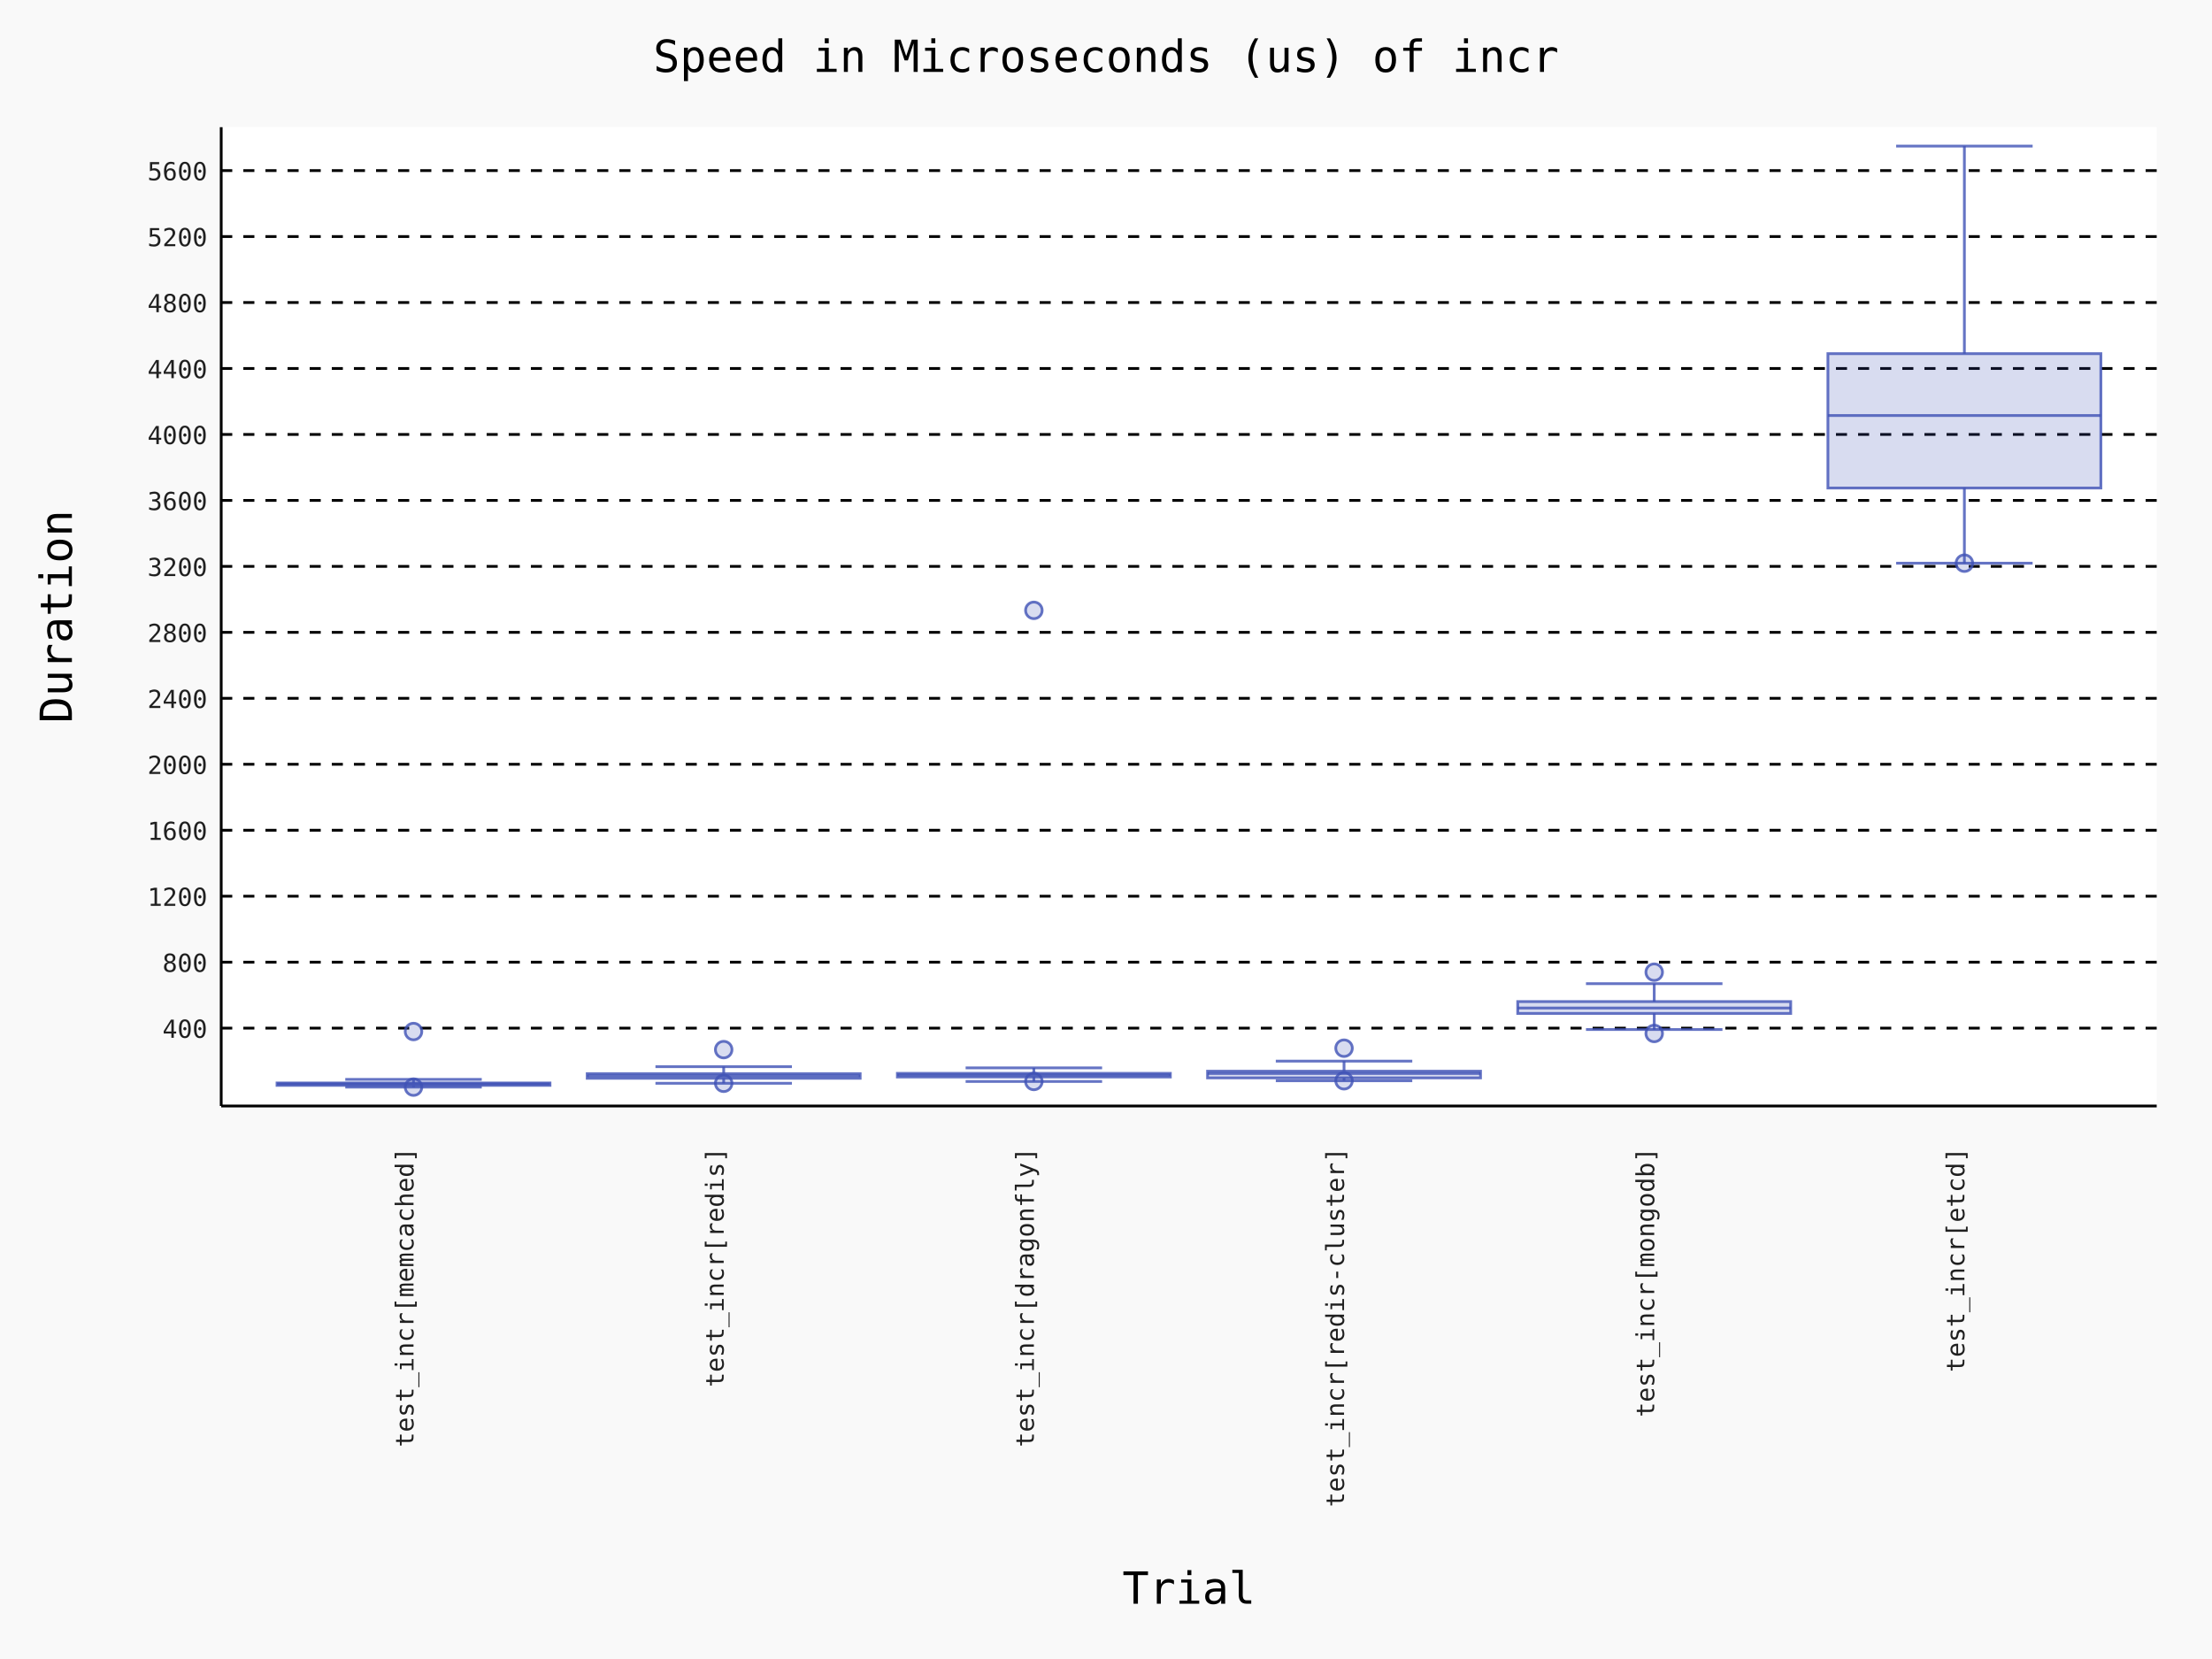
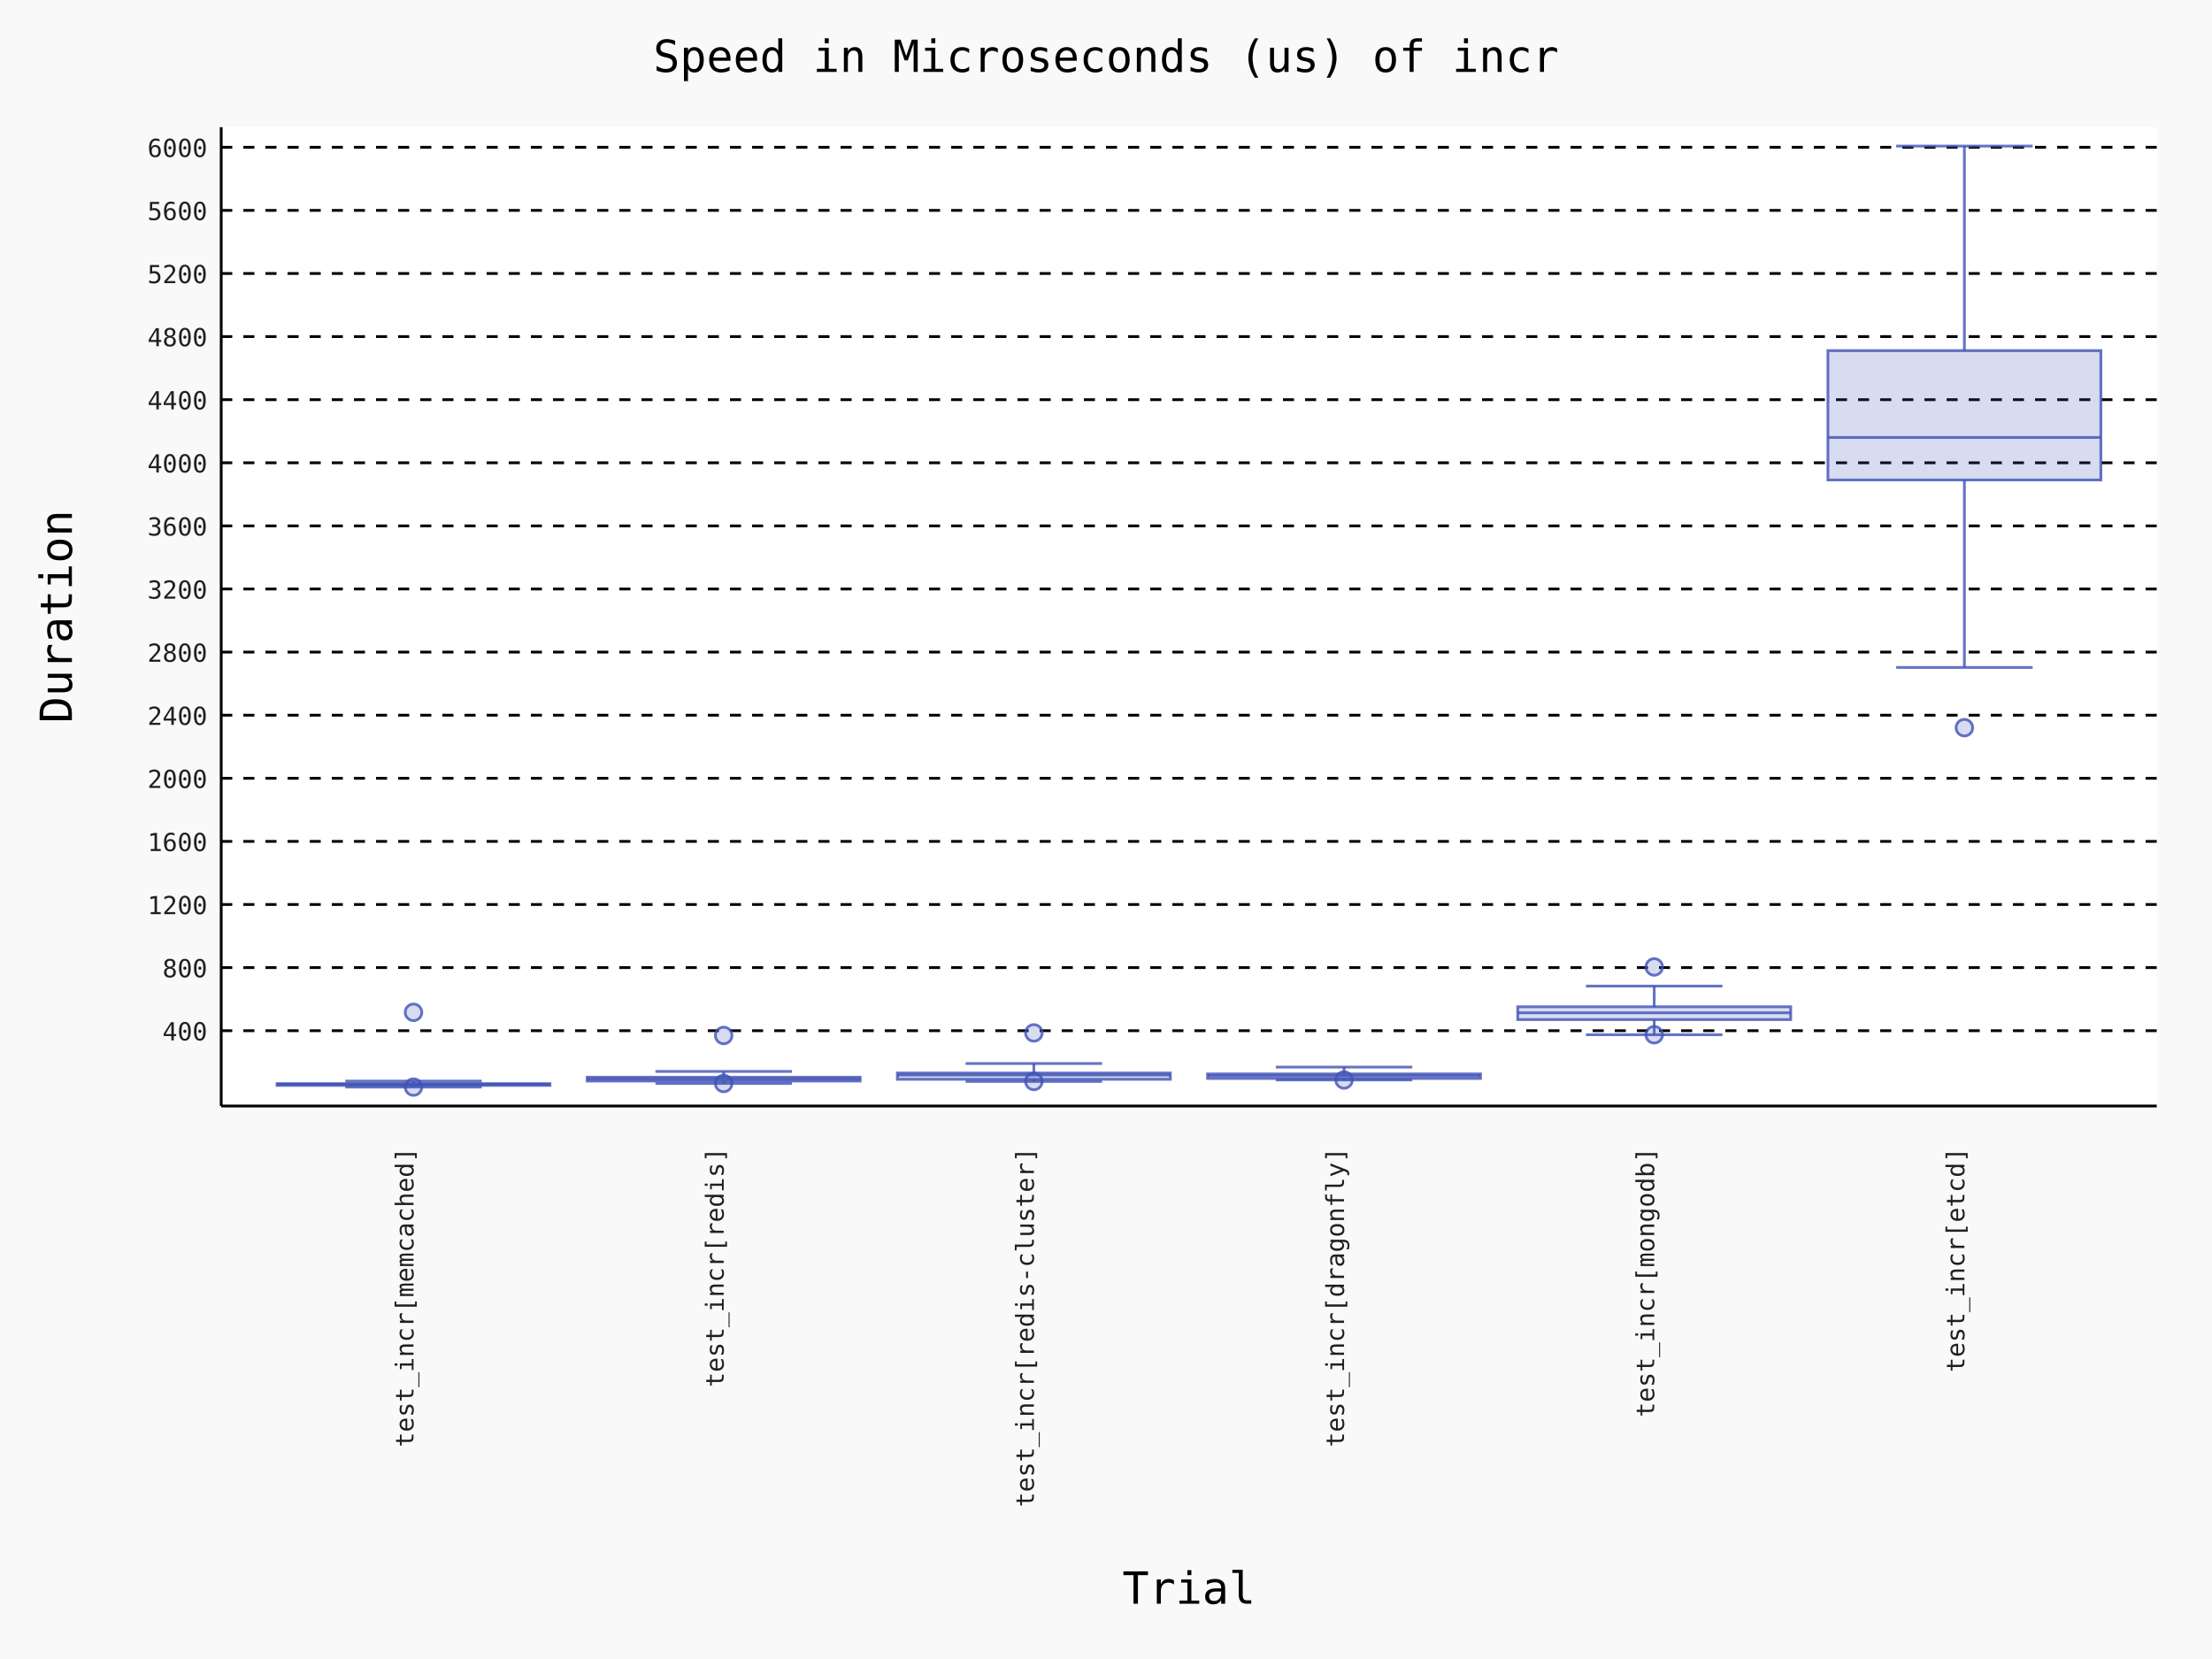
- <svg xmlns="http://www.w3.org/2000/svg" id="chart-b43b46ec-d455-430c-8b1f-beff9ab6100a" class="pygal-chart" viewBox="0 0 800 600">
+ <svg xmlns="http://www.w3.org/2000/svg" id="chart-6034cc4d-3952-49c2-805b-a862c00a8b72" class="pygal-chart" viewBox="0 0 800 600">
  <defs>
-     <style type="text/css">#chart-b43b46ec-d455-430c-8b1f-beff9ab6100a{-webkit-user-select:none;-webkit-font-smoothing:antialiased;font-family:Consolas,"Deja Vu Sans Mono","Bitstream Vera Sans Mono","Courier New",monospace}#chart-b43b46ec-d455-430c-8b1f-beff9ab6100a .title{font-family:Consolas,"Deja Vu Sans Mono","Bitstream Vera Sans Mono","Courier New",monospace;font-size:16px}#chart-b43b46ec-d455-430c-8b1f-beff9ab6100a .legends .legend text{font-family:Consolas,"Deja Vu Sans Mono","Bitstream Vera Sans Mono","Courier New",monospace;font-size:14px}#chart-b43b46ec-d455-430c-8b1f-beff9ab6100a .axis text{font-family:Consolas,"Deja Vu Sans Mono","Bitstream Vera Sans Mono","Courier New",monospace;font-size:10px}#chart-b43b46ec-d455-430c-8b1f-beff9ab6100a .axis text.major{font-family:Consolas,"Deja Vu Sans Mono","Bitstream Vera Sans Mono","Courier New",monospace;font-size:10px}#chart-b43b46ec-d455-430c-8b1f-beff9ab6100a .text-overlay text.value{font-family:Consolas,"Deja Vu Sans Mono","Bitstream Vera Sans Mono","Courier New",monospace;font-size:16px}#chart-b43b46ec-d455-430c-8b1f-beff9ab6100a .text-overlay text.label{font-family:Consolas,"Deja Vu Sans Mono","Bitstream Vera Sans Mono","Courier New",monospace;font-size:10px}#chart-b43b46ec-d455-430c-8b1f-beff9ab6100a .tooltip{font-family:Consolas,"Deja Vu Sans Mono","Bitstream Vera Sans Mono","Courier New",monospace;font-size:14px}#chart-b43b46ec-d455-430c-8b1f-beff9ab6100a text.no_data{font-family:Consolas,"Deja Vu Sans Mono","Bitstream Vera Sans Mono","Courier New",monospace;font-size:64px}
- #chart-b43b46ec-d455-430c-8b1f-beff9ab6100a{background-color:rgba(249,249,249,1)}#chart-b43b46ec-d455-430c-8b1f-beff9ab6100a path,#chart-b43b46ec-d455-430c-8b1f-beff9ab6100a line,#chart-b43b46ec-d455-430c-8b1f-beff9ab6100a rect,#chart-b43b46ec-d455-430c-8b1f-beff9ab6100a circle{-webkit-transition:150ms;-moz-transition:150ms;transition:150ms}#chart-b43b46ec-d455-430c-8b1f-beff9ab6100a .graph &gt; .background{fill:rgba(249,249,249,1)}#chart-b43b46ec-d455-430c-8b1f-beff9ab6100a .plot &gt; .background{fill:rgba(255,255,255,1)}#chart-b43b46ec-d455-430c-8b1f-beff9ab6100a .graph{fill:rgba(0,0,0,.87)}#chart-b43b46ec-d455-430c-8b1f-beff9ab6100a text.no_data{fill:rgba(0,0,0,1)}#chart-b43b46ec-d455-430c-8b1f-beff9ab6100a .title{fill:rgba(0,0,0,1)}#chart-b43b46ec-d455-430c-8b1f-beff9ab6100a .legends .legend text{fill:rgba(0,0,0,.87)}#chart-b43b46ec-d455-430c-8b1f-beff9ab6100a .legends .legend:hover text{fill:rgba(0,0,0,1)}#chart-b43b46ec-d455-430c-8b1f-beff9ab6100a .axis .line{stroke:rgba(0,0,0,1)}#chart-b43b46ec-d455-430c-8b1f-beff9ab6100a .axis .guide.line{stroke:rgba(0,0,0,.54)}#chart-b43b46ec-d455-430c-8b1f-beff9ab6100a .axis .major.line{stroke:rgba(0,0,0,.87)}#chart-b43b46ec-d455-430c-8b1f-beff9ab6100a .axis text.major{fill:rgba(0,0,0,1)}#chart-b43b46ec-d455-430c-8b1f-beff9ab6100a .axis.y .guides:hover .guide.line,#chart-b43b46ec-d455-430c-8b1f-beff9ab6100a .line-graph .axis.x .guides:hover .guide.line,#chart-b43b46ec-d455-430c-8b1f-beff9ab6100a .stackedline-graph .axis.x .guides:hover .guide.line,#chart-b43b46ec-d455-430c-8b1f-beff9ab6100a .xy-graph .axis.x .guides:hover .guide.line{stroke:rgba(0,0,0,1)}#chart-b43b46ec-d455-430c-8b1f-beff9ab6100a .axis .guides:hover text{fill:rgba(0,0,0,1)}#chart-b43b46ec-d455-430c-8b1f-beff9ab6100a .reactive{fill-opacity:.7;stroke-opacity:.8;stroke-width:1}#chart-b43b46ec-d455-430c-8b1f-beff9ab6100a .ci{stroke:rgba(0,0,0,.87)}#chart-b43b46ec-d455-430c-8b1f-beff9ab6100a .reactive.active,#chart-b43b46ec-d455-430c-8b1f-beff9ab6100a .active .reactive{fill-opacity:.8;stroke-opacity:.9;stroke-width:4}#chart-b43b46ec-d455-430c-8b1f-beff9ab6100a .ci .reactive.active{stroke-width:1.5}#chart-b43b46ec-d455-430c-8b1f-beff9ab6100a .series text{fill:rgba(0,0,0,1)}#chart-b43b46ec-d455-430c-8b1f-beff9ab6100a .tooltip rect{fill:rgba(255,255,255,1);stroke:rgba(0,0,0,1);-webkit-transition:opacity 150ms;-moz-transition:opacity 150ms;transition:opacity 150ms}#chart-b43b46ec-d455-430c-8b1f-beff9ab6100a .tooltip .label{fill:rgba(0,0,0,.87)}#chart-b43b46ec-d455-430c-8b1f-beff9ab6100a .tooltip .label{fill:rgba(0,0,0,.87)}#chart-b43b46ec-d455-430c-8b1f-beff9ab6100a .tooltip .legend{font-size:.8em;fill:rgba(0,0,0,.54)}#chart-b43b46ec-d455-430c-8b1f-beff9ab6100a .tooltip .x_label{font-size:.6em;fill:rgba(0,0,0,1)}#chart-b43b46ec-d455-430c-8b1f-beff9ab6100a .tooltip .xlink{font-size:.5em;text-decoration:underline}#chart-b43b46ec-d455-430c-8b1f-beff9ab6100a .tooltip .value{font-size:1.5em}#chart-b43b46ec-d455-430c-8b1f-beff9ab6100a .bound{font-size:.5em}#chart-b43b46ec-d455-430c-8b1f-beff9ab6100a .max-value{font-size:.75em;fill:rgba(0,0,0,.54)}#chart-b43b46ec-d455-430c-8b1f-beff9ab6100a .map-element{fill:rgba(255,255,255,1);stroke:rgba(0,0,0,.54) !important}#chart-b43b46ec-d455-430c-8b1f-beff9ab6100a .map-element .reactive{fill-opacity:inherit;stroke-opacity:inherit}#chart-b43b46ec-d455-430c-8b1f-beff9ab6100a .color-0,#chart-b43b46ec-d455-430c-8b1f-beff9ab6100a .color-0 a:visited{stroke:#3F51B5;fill:#3F51B5}#chart-b43b46ec-d455-430c-8b1f-beff9ab6100a .color-1,#chart-b43b46ec-d455-430c-8b1f-beff9ab6100a .color-1 a:visited{stroke:#3F51B5;fill:#3F51B5}#chart-b43b46ec-d455-430c-8b1f-beff9ab6100a .color-2,#chart-b43b46ec-d455-430c-8b1f-beff9ab6100a .color-2 a:visited{stroke:#3F51B5;fill:#3F51B5}#chart-b43b46ec-d455-430c-8b1f-beff9ab6100a .color-3,#chart-b43b46ec-d455-430c-8b1f-beff9ab6100a .color-3 a:visited{stroke:#3F51B5;fill:#3F51B5}#chart-b43b46ec-d455-430c-8b1f-beff9ab6100a .color-4,#chart-b43b46ec-d455-430c-8b1f-beff9ab6100a .color-4 a:visited{stroke:#3F51B5;fill:#3F51B5}#chart-b43b46ec-d455-430c-8b1f-beff9ab6100a .color-5,#chart-b43b46ec-d455-430c-8b1f-beff9ab6100a .color-5 a:visited{stroke:#3F51B5;fill:#3F51B5}#chart-b43b46ec-d455-430c-8b1f-beff9ab6100a .text-overlay .color-0 text{fill:black}#chart-b43b46ec-d455-430c-8b1f-beff9ab6100a .text-overlay .color-1 text{fill:black}#chart-b43b46ec-d455-430c-8b1f-beff9ab6100a .text-overlay .color-2 text{fill:black}#chart-b43b46ec-d455-430c-8b1f-beff9ab6100a .text-overlay .color-3 text{fill:black}#chart-b43b46ec-d455-430c-8b1f-beff9ab6100a .text-overlay .color-4 text{fill:black}#chart-b43b46ec-d455-430c-8b1f-beff9ab6100a .text-overlay .color-5 text{fill:black}
- #chart-b43b46ec-d455-430c-8b1f-beff9ab6100a text.no_data{text-anchor:middle}#chart-b43b46ec-d455-430c-8b1f-beff9ab6100a .guide.line{fill:none}#chart-b43b46ec-d455-430c-8b1f-beff9ab6100a .centered{text-anchor:middle}#chart-b43b46ec-d455-430c-8b1f-beff9ab6100a .title{text-anchor:middle}#chart-b43b46ec-d455-430c-8b1f-beff9ab6100a .legends .legend text{fill-opacity:1}#chart-b43b46ec-d455-430c-8b1f-beff9ab6100a .axis.x text{text-anchor:middle}#chart-b43b46ec-d455-430c-8b1f-beff9ab6100a .axis.x:not(.web) text[transform]{text-anchor:start}#chart-b43b46ec-d455-430c-8b1f-beff9ab6100a .axis.x:not(.web) text[transform].backwards{text-anchor:end}#chart-b43b46ec-d455-430c-8b1f-beff9ab6100a .axis.y text{text-anchor:end}#chart-b43b46ec-d455-430c-8b1f-beff9ab6100a .axis.y text[transform].backwards{text-anchor:start}#chart-b43b46ec-d455-430c-8b1f-beff9ab6100a .axis.y2 text{text-anchor:start}#chart-b43b46ec-d455-430c-8b1f-beff9ab6100a .axis.y2 text[transform].backwards{text-anchor:end}#chart-b43b46ec-d455-430c-8b1f-beff9ab6100a .axis .guide.line{stroke-dasharray:4,4;stroke:black}#chart-b43b46ec-d455-430c-8b1f-beff9ab6100a .axis .major.guide.line{stroke-dasharray:6,6;stroke:black}#chart-b43b46ec-d455-430c-8b1f-beff9ab6100a .horizontal .axis.y .guide.line,#chart-b43b46ec-d455-430c-8b1f-beff9ab6100a .horizontal .axis.y2 .guide.line,#chart-b43b46ec-d455-430c-8b1f-beff9ab6100a .vertical .axis.x .guide.line{opacity:0}#chart-b43b46ec-d455-430c-8b1f-beff9ab6100a .horizontal .axis.always_show .guide.line,#chart-b43b46ec-d455-430c-8b1f-beff9ab6100a .vertical .axis.always_show .guide.line{opacity:1 !important}#chart-b43b46ec-d455-430c-8b1f-beff9ab6100a .axis.y .guides:hover .guide.line,#chart-b43b46ec-d455-430c-8b1f-beff9ab6100a .axis.y2 .guides:hover .guide.line,#chart-b43b46ec-d455-430c-8b1f-beff9ab6100a .axis.x .guides:hover .guide.line{opacity:1}#chart-b43b46ec-d455-430c-8b1f-beff9ab6100a .axis .guides:hover text{opacity:1}#chart-b43b46ec-d455-430c-8b1f-beff9ab6100a .nofill{fill:none}#chart-b43b46ec-d455-430c-8b1f-beff9ab6100a .subtle-fill{fill-opacity:.2}#chart-b43b46ec-d455-430c-8b1f-beff9ab6100a .dot{stroke-width:1px;fill-opacity:1;stroke-opacity:1}#chart-b43b46ec-d455-430c-8b1f-beff9ab6100a .dot.active{stroke-width:5px}#chart-b43b46ec-d455-430c-8b1f-beff9ab6100a .dot.negative{fill:transparent}#chart-b43b46ec-d455-430c-8b1f-beff9ab6100a text,#chart-b43b46ec-d455-430c-8b1f-beff9ab6100a tspan{stroke:none !important}#chart-b43b46ec-d455-430c-8b1f-beff9ab6100a .series text.active{opacity:1}#chart-b43b46ec-d455-430c-8b1f-beff9ab6100a .tooltip rect{fill-opacity:.95;stroke-width:.5}#chart-b43b46ec-d455-430c-8b1f-beff9ab6100a .tooltip text{fill-opacity:1}#chart-b43b46ec-d455-430c-8b1f-beff9ab6100a .showable{visibility:hidden}#chart-b43b46ec-d455-430c-8b1f-beff9ab6100a .showable.shown{visibility:visible}#chart-b43b46ec-d455-430c-8b1f-beff9ab6100a .gauge-background{fill:rgba(229,229,229,1);stroke:none}#chart-b43b46ec-d455-430c-8b1f-beff9ab6100a .bg-lines{stroke:rgba(249,249,249,1);stroke-width:2px}
+     <style type="text/css">#chart-6034cc4d-3952-49c2-805b-a862c00a8b72{-webkit-user-select:none;-webkit-font-smoothing:antialiased;font-family:Consolas,"Deja Vu Sans Mono","Bitstream Vera Sans Mono","Courier New",monospace}#chart-6034cc4d-3952-49c2-805b-a862c00a8b72 .title{font-family:Consolas,"Deja Vu Sans Mono","Bitstream Vera Sans Mono","Courier New",monospace;font-size:16px}#chart-6034cc4d-3952-49c2-805b-a862c00a8b72 .legends .legend text{font-family:Consolas,"Deja Vu Sans Mono","Bitstream Vera Sans Mono","Courier New",monospace;font-size:14px}#chart-6034cc4d-3952-49c2-805b-a862c00a8b72 .axis text{font-family:Consolas,"Deja Vu Sans Mono","Bitstream Vera Sans Mono","Courier New",monospace;font-size:10px}#chart-6034cc4d-3952-49c2-805b-a862c00a8b72 .axis text.major{font-family:Consolas,"Deja Vu Sans Mono","Bitstream Vera Sans Mono","Courier New",monospace;font-size:10px}#chart-6034cc4d-3952-49c2-805b-a862c00a8b72 .text-overlay text.value{font-family:Consolas,"Deja Vu Sans Mono","Bitstream Vera Sans Mono","Courier New",monospace;font-size:16px}#chart-6034cc4d-3952-49c2-805b-a862c00a8b72 .text-overlay text.label{font-family:Consolas,"Deja Vu Sans Mono","Bitstream Vera Sans Mono","Courier New",monospace;font-size:10px}#chart-6034cc4d-3952-49c2-805b-a862c00a8b72 .tooltip{font-family:Consolas,"Deja Vu Sans Mono","Bitstream Vera Sans Mono","Courier New",monospace;font-size:14px}#chart-6034cc4d-3952-49c2-805b-a862c00a8b72 text.no_data{font-family:Consolas,"Deja Vu Sans Mono","Bitstream Vera Sans Mono","Courier New",monospace;font-size:64px}
+ #chart-6034cc4d-3952-49c2-805b-a862c00a8b72{background-color:rgba(249,249,249,1)}#chart-6034cc4d-3952-49c2-805b-a862c00a8b72 path,#chart-6034cc4d-3952-49c2-805b-a862c00a8b72 line,#chart-6034cc4d-3952-49c2-805b-a862c00a8b72 rect,#chart-6034cc4d-3952-49c2-805b-a862c00a8b72 circle{-webkit-transition:150ms;-moz-transition:150ms;transition:150ms}#chart-6034cc4d-3952-49c2-805b-a862c00a8b72 .graph &gt; .background{fill:rgba(249,249,249,1)}#chart-6034cc4d-3952-49c2-805b-a862c00a8b72 .plot &gt; .background{fill:rgba(255,255,255,1)}#chart-6034cc4d-3952-49c2-805b-a862c00a8b72 .graph{fill:rgba(0,0,0,.87)}#chart-6034cc4d-3952-49c2-805b-a862c00a8b72 text.no_data{fill:rgba(0,0,0,1)}#chart-6034cc4d-3952-49c2-805b-a862c00a8b72 .title{fill:rgba(0,0,0,1)}#chart-6034cc4d-3952-49c2-805b-a862c00a8b72 .legends .legend text{fill:rgba(0,0,0,.87)}#chart-6034cc4d-3952-49c2-805b-a862c00a8b72 .legends .legend:hover text{fill:rgba(0,0,0,1)}#chart-6034cc4d-3952-49c2-805b-a862c00a8b72 .axis .line{stroke:rgba(0,0,0,1)}#chart-6034cc4d-3952-49c2-805b-a862c00a8b72 .axis .guide.line{stroke:rgba(0,0,0,.54)}#chart-6034cc4d-3952-49c2-805b-a862c00a8b72 .axis .major.line{stroke:rgba(0,0,0,.87)}#chart-6034cc4d-3952-49c2-805b-a862c00a8b72 .axis text.major{fill:rgba(0,0,0,1)}#chart-6034cc4d-3952-49c2-805b-a862c00a8b72 .axis.y .guides:hover .guide.line,#chart-6034cc4d-3952-49c2-805b-a862c00a8b72 .line-graph .axis.x .guides:hover .guide.line,#chart-6034cc4d-3952-49c2-805b-a862c00a8b72 .stackedline-graph .axis.x .guides:hover .guide.line,#chart-6034cc4d-3952-49c2-805b-a862c00a8b72 .xy-graph .axis.x .guides:hover .guide.line{stroke:rgba(0,0,0,1)}#chart-6034cc4d-3952-49c2-805b-a862c00a8b72 .axis .guides:hover text{fill:rgba(0,0,0,1)}#chart-6034cc4d-3952-49c2-805b-a862c00a8b72 .reactive{fill-opacity:.7;stroke-opacity:.8;stroke-width:1}#chart-6034cc4d-3952-49c2-805b-a862c00a8b72 .ci{stroke:rgba(0,0,0,.87)}#chart-6034cc4d-3952-49c2-805b-a862c00a8b72 .reactive.active,#chart-6034cc4d-3952-49c2-805b-a862c00a8b72 .active .reactive{fill-opacity:.8;stroke-opacity:.9;stroke-width:4}#chart-6034cc4d-3952-49c2-805b-a862c00a8b72 .ci .reactive.active{stroke-width:1.5}#chart-6034cc4d-3952-49c2-805b-a862c00a8b72 .series text{fill:rgba(0,0,0,1)}#chart-6034cc4d-3952-49c2-805b-a862c00a8b72 .tooltip rect{fill:rgba(255,255,255,1);stroke:rgba(0,0,0,1);-webkit-transition:opacity 150ms;-moz-transition:opacity 150ms;transition:opacity 150ms}#chart-6034cc4d-3952-49c2-805b-a862c00a8b72 .tooltip .label{fill:rgba(0,0,0,.87)}#chart-6034cc4d-3952-49c2-805b-a862c00a8b72 .tooltip .label{fill:rgba(0,0,0,.87)}#chart-6034cc4d-3952-49c2-805b-a862c00a8b72 .tooltip .legend{font-size:.8em;fill:rgba(0,0,0,.54)}#chart-6034cc4d-3952-49c2-805b-a862c00a8b72 .tooltip .x_label{font-size:.6em;fill:rgba(0,0,0,1)}#chart-6034cc4d-3952-49c2-805b-a862c00a8b72 .tooltip .xlink{font-size:.5em;text-decoration:underline}#chart-6034cc4d-3952-49c2-805b-a862c00a8b72 .tooltip .value{font-size:1.5em}#chart-6034cc4d-3952-49c2-805b-a862c00a8b72 .bound{font-size:.5em}#chart-6034cc4d-3952-49c2-805b-a862c00a8b72 .max-value{font-size:.75em;fill:rgba(0,0,0,.54)}#chart-6034cc4d-3952-49c2-805b-a862c00a8b72 .map-element{fill:rgba(255,255,255,1);stroke:rgba(0,0,0,.54) !important}#chart-6034cc4d-3952-49c2-805b-a862c00a8b72 .map-element .reactive{fill-opacity:inherit;stroke-opacity:inherit}#chart-6034cc4d-3952-49c2-805b-a862c00a8b72 .color-0,#chart-6034cc4d-3952-49c2-805b-a862c00a8b72 .color-0 a:visited{stroke:#3F51B5;fill:#3F51B5}#chart-6034cc4d-3952-49c2-805b-a862c00a8b72 .color-1,#chart-6034cc4d-3952-49c2-805b-a862c00a8b72 .color-1 a:visited{stroke:#3F51B5;fill:#3F51B5}#chart-6034cc4d-3952-49c2-805b-a862c00a8b72 .color-2,#chart-6034cc4d-3952-49c2-805b-a862c00a8b72 .color-2 a:visited{stroke:#3F51B5;fill:#3F51B5}#chart-6034cc4d-3952-49c2-805b-a862c00a8b72 .color-3,#chart-6034cc4d-3952-49c2-805b-a862c00a8b72 .color-3 a:visited{stroke:#3F51B5;fill:#3F51B5}#chart-6034cc4d-3952-49c2-805b-a862c00a8b72 .color-4,#chart-6034cc4d-3952-49c2-805b-a862c00a8b72 .color-4 a:visited{stroke:#3F51B5;fill:#3F51B5}#chart-6034cc4d-3952-49c2-805b-a862c00a8b72 .color-5,#chart-6034cc4d-3952-49c2-805b-a862c00a8b72 .color-5 a:visited{stroke:#3F51B5;fill:#3F51B5}#chart-6034cc4d-3952-49c2-805b-a862c00a8b72 .text-overlay .color-0 text{fill:black}#chart-6034cc4d-3952-49c2-805b-a862c00a8b72 .text-overlay .color-1 text{fill:black}#chart-6034cc4d-3952-49c2-805b-a862c00a8b72 .text-overlay .color-2 text{fill:black}#chart-6034cc4d-3952-49c2-805b-a862c00a8b72 .text-overlay .color-3 text{fill:black}#chart-6034cc4d-3952-49c2-805b-a862c00a8b72 .text-overlay .color-4 text{fill:black}#chart-6034cc4d-3952-49c2-805b-a862c00a8b72 .text-overlay .color-5 text{fill:black}
+ #chart-6034cc4d-3952-49c2-805b-a862c00a8b72 text.no_data{text-anchor:middle}#chart-6034cc4d-3952-49c2-805b-a862c00a8b72 .guide.line{fill:none}#chart-6034cc4d-3952-49c2-805b-a862c00a8b72 .centered{text-anchor:middle}#chart-6034cc4d-3952-49c2-805b-a862c00a8b72 .title{text-anchor:middle}#chart-6034cc4d-3952-49c2-805b-a862c00a8b72 .legends .legend text{fill-opacity:1}#chart-6034cc4d-3952-49c2-805b-a862c00a8b72 .axis.x text{text-anchor:middle}#chart-6034cc4d-3952-49c2-805b-a862c00a8b72 .axis.x:not(.web) text[transform]{text-anchor:start}#chart-6034cc4d-3952-49c2-805b-a862c00a8b72 .axis.x:not(.web) text[transform].backwards{text-anchor:end}#chart-6034cc4d-3952-49c2-805b-a862c00a8b72 .axis.y text{text-anchor:end}#chart-6034cc4d-3952-49c2-805b-a862c00a8b72 .axis.y text[transform].backwards{text-anchor:start}#chart-6034cc4d-3952-49c2-805b-a862c00a8b72 .axis.y2 text{text-anchor:start}#chart-6034cc4d-3952-49c2-805b-a862c00a8b72 .axis.y2 text[transform].backwards{text-anchor:end}#chart-6034cc4d-3952-49c2-805b-a862c00a8b72 .axis .guide.line{stroke-dasharray:4,4;stroke:black}#chart-6034cc4d-3952-49c2-805b-a862c00a8b72 .axis .major.guide.line{stroke-dasharray:6,6;stroke:black}#chart-6034cc4d-3952-49c2-805b-a862c00a8b72 .horizontal .axis.y .guide.line,#chart-6034cc4d-3952-49c2-805b-a862c00a8b72 .horizontal .axis.y2 .guide.line,#chart-6034cc4d-3952-49c2-805b-a862c00a8b72 .vertical .axis.x .guide.line{opacity:0}#chart-6034cc4d-3952-49c2-805b-a862c00a8b72 .horizontal .axis.always_show .guide.line,#chart-6034cc4d-3952-49c2-805b-a862c00a8b72 .vertical .axis.always_show .guide.line{opacity:1 !important}#chart-6034cc4d-3952-49c2-805b-a862c00a8b72 .axis.y .guides:hover .guide.line,#chart-6034cc4d-3952-49c2-805b-a862c00a8b72 .axis.y2 .guides:hover .guide.line,#chart-6034cc4d-3952-49c2-805b-a862c00a8b72 .axis.x .guides:hover .guide.line{opacity:1}#chart-6034cc4d-3952-49c2-805b-a862c00a8b72 .axis .guides:hover text{opacity:1}#chart-6034cc4d-3952-49c2-805b-a862c00a8b72 .nofill{fill:none}#chart-6034cc4d-3952-49c2-805b-a862c00a8b72 .subtle-fill{fill-opacity:.2}#chart-6034cc4d-3952-49c2-805b-a862c00a8b72 .dot{stroke-width:1px;fill-opacity:1;stroke-opacity:1}#chart-6034cc4d-3952-49c2-805b-a862c00a8b72 .dot.active{stroke-width:5px}#chart-6034cc4d-3952-49c2-805b-a862c00a8b72 .dot.negative{fill:transparent}#chart-6034cc4d-3952-49c2-805b-a862c00a8b72 text,#chart-6034cc4d-3952-49c2-805b-a862c00a8b72 tspan{stroke:none !important}#chart-6034cc4d-3952-49c2-805b-a862c00a8b72 .series text.active{opacity:1}#chart-6034cc4d-3952-49c2-805b-a862c00a8b72 .tooltip rect{fill-opacity:.95;stroke-width:.5}#chart-6034cc4d-3952-49c2-805b-a862c00a8b72 .tooltip text{fill-opacity:1}#chart-6034cc4d-3952-49c2-805b-a862c00a8b72 .showable{visibility:hidden}#chart-6034cc4d-3952-49c2-805b-a862c00a8b72 .showable.shown{visibility:visible}#chart-6034cc4d-3952-49c2-805b-a862c00a8b72 .gauge-background{fill:rgba(229,229,229,1);stroke:none}#chart-6034cc4d-3952-49c2-805b-a862c00a8b72 .bg-lines{stroke:rgba(249,249,249,1);stroke-width:2px}
.tooltip .value{font-size:1em !important}.axis text{font-size:9px !important}</style>
  </defs>
  <g class="graph custombox-graph vertical">
    <rect x="0" y="0" width="800" height="600" class="background" />
    <g transform="translate(80, 46)" class="plot">
      <rect x="0" y="0" width="700.0" height="354.0" class="background" />
      <g class="axis y always_show">
        <path d="M0 354 h700" class="line" />
        <g class="guides">
-           <path d="M0 325.84 h700" class="guide line" />
-           <text x="-5" y="329.34" class="">400</text>
-         </g>
-         <g class="guides">
-           <path d="M0 301.983 h700" class="guide line" />
-           <text x="-5" y="305.483" class="">800</text>
-         </g>
-         <g class="guides">
-           <path d="M0 278.125 h700" class="guide line" />
-           <text x="-5" y="281.625" class="">1200</text>
-         </g>
-         <g class="guides">
-           <path d="M0 254.268 h700" class="guide line" />
-           <text x="-5" y="257.768" class="">1600</text>
-         </g>
-         <g class="guides">
-           <path d="M0 230.411 h700" class="guide line" />
-           <text x="-5" y="233.911" class="">2000</text>
-         </g>
-         <g class="guides">
-           <path d="M0 206.553 h700" class="guide line" />
-           <text x="-5" y="210.053" class="">2400</text>
-         </g>
-         <g class="guides">
-           <path d="M0 182.696 h700" class="guide line" />
-           <text x="-5" y="186.196" class="">2800</text>
-         </g>
-         <g class="guides">
-           <path d="M0 158.839 h700" class="guide line" />
-           <text x="-5" y="162.339" class="">3200</text>
-         </g>
-         <g class="guides">
-           <path d="M0 134.981 h700" class="guide line" />
-           <text x="-5" y="138.481" class="">3600</text>
-         </g>
-         <g class="guides">
-           <path d="M0 111.124 h700" class="guide line" />
-           <text x="-5" y="114.624" class="">4000</text>
-         </g>
-         <g class="guides">
-           <path d="M0 87.267 h700" class="guide line" />
-           <text x="-5" y="90.767" class="">4400</text>
-         </g>
-         <g class="guides">
-           <path d="M0 63.409 h700" class="guide line" />
-           <text x="-5" y="66.909" class="">4800</text>
-         </g>
-         <g class="guides">
-           <path d="M0 39.552 h700" class="guide line" />
-           <text x="-5" y="43.052" class="">5200</text>
-         </g>
-         <g class="guides">
-           <path d="M0 15.695 h700" class="guide line" />
-           <text x="-5" y="19.195" class="">5600</text>
+           <path d="M0 326.767 h700" class="guide line" />
+           <text x="-5" y="330.267" class="">400</text>
+         </g>
+         <g class="guides">
+           <path d="M0 303.945 h700" class="guide line" />
+           <text x="-5" y="307.445" class="">800</text>
+         </g>
+         <g class="guides">
+           <path d="M0 281.124 h700" class="guide line" />
+           <text x="-5" y="284.624" class="">1200</text>
+         </g>
+         <g class="guides">
+           <path d="M0 258.302 h700" class="guide line" />
+           <text x="-5" y="261.802" class="">1600</text>
+         </g>
+         <g class="guides">
+           <path d="M0 235.48 h700" class="guide line" />
+           <text x="-5" y="238.98" class="">2000</text>
+         </g>
+         <g class="guides">
+           <path d="M0 212.659 h700" class="guide line" />
+           <text x="-5" y="216.159" class="">2400</text>
+         </g>
+         <g class="guides">
+           <path d="M0 189.837 h700" class="guide line" />
+           <text x="-5" y="193.337" class="">2800</text>
+         </g>
+         <g class="guides">
+           <path d="M0 167.016 h700" class="guide line" />
+           <text x="-5" y="170.516" class="">3200</text>
+         </g>
+         <g class="guides">
+           <path d="M0 144.194 h700" class="guide line" />
+           <text x="-5" y="147.694" class="">3600</text>
+         </g>
+         <g class="guides">
+           <path d="M0 121.372 h700" class="guide line" />
+           <text x="-5" y="124.872" class="">4000</text>
+         </g>
+         <g class="guides">
+           <path d="M0 98.551 h700" class="guide line" />
+           <text x="-5" y="102.051" class="">4400</text>
+         </g>
+         <g class="guides">
+           <path d="M0 75.729 h700" class="guide line" />
+           <text x="-5" y="79.229" class="">4800</text>
+         </g>
+         <g class="guides">
+           <path d="M0 52.907 h700" class="guide line" />
+           <text x="-5" y="56.407" class="">5200</text>
+         </g>
+         <g class="guides">
+           <path d="M0 30.086 h700" class="guide line" />
+           <text x="-5" y="33.586" class="">5600</text>
+         </g>
+         <g class="guides">
+           <path d="M0 7.264 h700" class="guide line" />
+           <text x="-5" y="10.764" class="">6000</text>
        </g>
      </g>
      <g class="axis x">
        <path d="M0 0 v354" class="line" />
        <g class="guides">
          <path d="M69.551 0 v354" class="guide line" />
          <text x="69.551" y="369.0" class="backwards" transform="rotate(270 69.55128 369)">test_incr[memcached]</text>
        </g>
        <g class="guides">
          <path d="M181.731 0 v354" class="guide line" />
          <text x="181.731" y="369.0" class="backwards" transform="rotate(270 181.7308 369)">test_incr[redis]</text>
        </g>
        <g class="guides">
          <path d="M293.91 0 v354" class="guide line" />
-           <text x="293.91" y="369.0" class="backwards" transform="rotate(270 293.9103 369)">test_incr[dragonfly]</text>
+           <text x="293.91" y="369.0" class="backwards" transform="rotate(270 293.9103 369)">test_incr[redis-cluster]</text>
        </g>
        <g class="guides">
          <path d="M406.09 0 v354" class="guide line" />
-           <text x="406.09" y="369.0" class="backwards" transform="rotate(270 406.0897 369)">test_incr[redis-cluster]</text>
+           <text x="406.09" y="369.0" class="backwards" transform="rotate(270 406.0897 369)">test_incr[dragonfly]</text>
        </g>
        <g class="guides">
          <path d="M518.269 0 v354" class="guide line" />
          <text x="518.269" y="369.0" class="backwards" transform="rotate(270 518.2692 369)">test_incr[mongodb]</text>
        </g>
        <g class="guides">
          <path d="M630.449 0 v354" class="guide line" />
          <text x="630.449" y="369.0" class="backwards" transform="rotate(270 630.4487 369)">test_incr[etcd]</text>
        </g>
      </g>
      <g class="series serie-0 color-0">
        <g class="boxes">
          <g class="box">
-             <path stroke-width="3" d="M44.872 347.171 L94.231 347.171" class="reactive tooltip-trigger" />
-             <path stroke-width="3" d="M20.192 346 L118.91 346" class="reactive tooltip-trigger" />
-             <path stroke-width="3" d="M44.872 344.376 L94.231 344.376" class="reactive tooltip-trigger" />
-             <path stroke-width="2" d="M69.551 347.171 L69.551 346.538" class="reactive tooltip-trigger" />
-             <path stroke-width="2" d="M69.551 344.376 L69.551 345.673" class="reactive tooltip-trigger" />
-             <rect x="20.192" y="345.673" height="0.865" width="98.718" class="subtle-fill reactive tooltip-trigger" />
-             <circle cx="69.551" cy="347.171" r="3" class="subtle-fill reactive tooltip-trigger" />
-             <circle cx="69.551" cy="327.068" r="3" class="subtle-fill reactive tooltip-trigger" />
+             <path stroke-width="3" d="M44.872 347.156 L94.231 347.156" class="reactive tooltip-trigger" />
+             <path stroke-width="3" d="M20.192 346.135 L118.91 346.135" class="reactive tooltip-trigger" />
+             <path stroke-width="3" d="M44.872 344.997 L94.231 344.997" class="reactive tooltip-trigger" />
+             <path stroke-width="2" d="M69.551 347.156 L69.551 346.544" class="reactive tooltip-trigger" />
+             <path stroke-width="2" d="M69.551 344.997 L69.551 345.926" class="reactive tooltip-trigger" />
+             <rect x="20.192" y="345.926" height="0.619" width="98.718" class="subtle-fill reactive tooltip-trigger" />
+             <circle cx="69.551" cy="347.156" r="3" class="subtle-fill reactive tooltip-trigger" />
+             <circle cx="69.551" cy="320.123" r="3" class="subtle-fill reactive tooltip-trigger" />
          </g>
        </g>
      </g>
      <g class="series serie-1 color-1">
        <g class="boxes">
          <g class="box">
-             <path stroke-width="3" d="M157.051 345.782 L206.41 345.782" class="reactive tooltip-trigger" />
-             <path stroke-width="3" d="M132.372 343.081 L231.09 343.081" class="reactive tooltip-trigger" />
-             <path stroke-width="3" d="M157.051 339.783 L206.41 339.783" class="reactive tooltip-trigger" />
-             <path stroke-width="2" d="M181.731 345.782 L181.731 343.978" class="reactive tooltip-trigger" />
-             <path stroke-width="2" d="M181.731 339.783 L181.731 342.3" class="reactive tooltip-trigger" />
-             <rect x="132.372" y="342.3" height="1.678" width="98.718" class="subtle-fill reactive tooltip-trigger" />
-             <circle cx="181.731" cy="345.782" r="3" class="subtle-fill reactive tooltip-trigger" />
-             <circle cx="181.731" cy="333.611" r="3" class="subtle-fill reactive tooltip-trigger" />
+             <path stroke-width="3" d="M157.051 345.855 L206.41 345.855" class="reactive tooltip-trigger" />
+             <path stroke-width="3" d="M132.372 344.235 L231.09 344.235" class="reactive tooltip-trigger" />
+             <path stroke-width="3" d="M157.051 341.501 L206.41 341.501" class="reactive tooltip-trigger" />
+             <path stroke-width="2" d="M181.731 345.855 L181.731 344.98" class="reactive tooltip-trigger" />
+             <path stroke-width="2" d="M181.731 341.501 L181.731 343.59" class="reactive tooltip-trigger" />
+             <rect x="132.372" y="343.59" height="1.39" width="98.718" class="subtle-fill reactive tooltip-trigger" />
+             <circle cx="181.731" cy="345.855" r="3" class="subtle-fill reactive tooltip-trigger" />
+             <circle cx="181.731" cy="328.493" r="3" class="subtle-fill reactive tooltip-trigger" />
          </g>
        </g>
      </g>
      <g class="series serie-2 color-2">
        <g class="boxes">
          <g class="box">
-             <path stroke-width="3" d="M269.231 345.128 L318.59 345.128" class="reactive tooltip-trigger" />
-             <path stroke-width="3" d="M244.551 342.777 L343.269 342.777" class="reactive tooltip-trigger" />
-             <path stroke-width="3" d="M269.231 340.214 L318.59 340.214" class="reactive tooltip-trigger" />
-             <path stroke-width="2" d="M293.91 345.128 L293.91 343.511" class="reactive tooltip-trigger" />
-             <path stroke-width="2" d="M293.91 340.214 L293.91 342.192" class="reactive tooltip-trigger" />
-             <rect x="244.551" y="342.192" height="1.319" width="98.718" class="subtle-fill reactive tooltip-trigger" />
-             <circle cx="293.91" cy="345.128" r="3" class="subtle-fill reactive tooltip-trigger" />
-             <circle cx="293.91" cy="174.744" r="3" class="subtle-fill reactive tooltip-trigger" />
+             <path stroke-width="3" d="M269.231 345.125 L318.59 345.125" class="reactive tooltip-trigger" />
+             <path stroke-width="3" d="M244.551 342.814 L343.269 342.814" class="reactive tooltip-trigger" />
+             <path stroke-width="3" d="M269.231 338.637 L318.59 338.637" class="reactive tooltip-trigger" />
+             <path stroke-width="2" d="M293.91 345.125 L293.91 344.345" class="reactive tooltip-trigger" />
+             <path stroke-width="2" d="M293.91 338.637 L293.91 342.067" class="reactive tooltip-trigger" />
+             <rect x="244.551" y="342.067" height="2.279" width="98.718" class="subtle-fill reactive tooltip-trigger" />
+             <circle cx="293.91" cy="345.125" r="3" class="subtle-fill reactive tooltip-trigger" />
+             <circle cx="293.91" cy="327.566" r="3" class="subtle-fill reactive tooltip-trigger" />
          </g>
        </g>
      </g>
      <g class="series serie-3 color-3">
        <g class="boxes">
          <g class="box">
-             <path stroke-width="3" d="M381.41 344.875 L430.769 344.875" class="reactive tooltip-trigger" />
-             <path stroke-width="3" d="M356.731 342.236 L455.449 342.236" class="reactive tooltip-trigger" />
-             <path stroke-width="3" d="M381.41 337.769 L430.769 337.769" class="reactive tooltip-trigger" />
-             <path stroke-width="2" d="M406.09 344.875 L406.09 343.833" class="reactive tooltip-trigger" />
-             <path stroke-width="2" d="M406.09 337.769 L406.09 341.408" class="reactive tooltip-trigger" />
-             <rect x="356.731" y="341.408" height="2.425" width="98.718" class="subtle-fill reactive tooltip-trigger" />
-             <circle cx="406.09" cy="344.875" r="3" class="subtle-fill reactive tooltip-trigger" />
-             <circle cx="406.09" cy="333.09" r="3" class="subtle-fill reactive tooltip-trigger" />
+             <path stroke-width="3" d="M381.41 344.589 L430.769 344.589" class="reactive tooltip-trigger" />
+             <path stroke-width="3" d="M356.731 343.063 L455.449 343.063" class="reactive tooltip-trigger" />
+             <path stroke-width="3" d="M381.41 339.932 L430.769 339.932" class="reactive tooltip-trigger" />
+             <path stroke-width="2" d="M406.09 344.589 L406.09 344.037" class="reactive tooltip-trigger" />
+             <path stroke-width="2" d="M406.09 339.932 L406.09 342.4" class="reactive tooltip-trigger" />
+             <rect x="356.731" y="342.4" height="1.637" width="98.718" class="subtle-fill reactive tooltip-trigger" />
+             <circle cx="406.09" cy="344.589" r="3" class="subtle-fill reactive tooltip-trigger" />
+             <circle cx="406.09" cy="-434.446" r="3" class="subtle-fill reactive tooltip-trigger" />
          </g>
        </g>
      </g>
      <g class="series serie-4 color-4">
        <g class="boxes">
          <g class="box">
-             <path stroke-width="3" d="M493.59 326.339 L542.949 326.339" class="reactive tooltip-trigger" />
-             <path stroke-width="3" d="M468.91 318.566 L567.628 318.566" class="reactive tooltip-trigger" />
-             <path stroke-width="3" d="M493.59 309.759 L542.949 309.759" class="reactive tooltip-trigger" />
-             <path stroke-width="2" d="M518.269 326.339 L518.269 320.526" class="reactive tooltip-trigger" />
-             <path stroke-width="2" d="M518.269 309.759 L518.269 316.233" class="reactive tooltip-trigger" />
-             <rect x="468.91" y="316.233" height="4.293" width="98.718" class="subtle-fill reactive tooltip-trigger" />
-             <circle cx="518.269" cy="327.766" r="3" class="subtle-fill reactive tooltip-trigger" />
-             <circle cx="518.269" cy="305.604" r="3" class="subtle-fill reactive tooltip-trigger" />
+             <path stroke-width="3" d="M493.59 328.233 L542.949 328.233" class="reactive tooltip-trigger" />
+             <path stroke-width="3" d="M468.91 320.297 L567.628 320.297" class="reactive tooltip-trigger" />
+             <path stroke-width="3" d="M493.59 310.633 L542.949 310.633" class="reactive tooltip-trigger" />
+             <path stroke-width="2" d="M518.269 328.233 L518.269 322.745" class="reactive tooltip-trigger" />
+             <path stroke-width="2" d="M518.269 310.633 L518.269 318.109" class="reactive tooltip-trigger" />
+             <rect x="468.91" y="318.109" height="4.637" width="98.718" class="subtle-fill reactive tooltip-trigger" />
+             <circle cx="518.269" cy="328.233" r="3" class="subtle-fill reactive tooltip-trigger" />
+             <circle cx="518.269" cy="303.711" r="3" class="subtle-fill reactive tooltip-trigger" />
          </g>
        </g>
      </g>
      <g class="series serie-5 color-5">
        <g class="boxes">
          <g class="box">
-             <path stroke-width="3" d="M605.769 157.681 L655.128 157.681" class="reactive tooltip-trigger" />
-             <path stroke-width="3" d="M581.09 104.279 L679.808 104.279" class="reactive tooltip-trigger" />
-             <path stroke-width="3" d="M605.769 6.835 L655.128 6.835" class="reactive tooltip-trigger" />
-             <path stroke-width="2" d="M630.449 157.681 L630.449 130.5" class="reactive tooltip-trigger" />
-             <path stroke-width="2" d="M630.449 6.835 L630.449 81.903" class="reactive tooltip-trigger" />
-             <rect x="581.09" y="81.903" height="48.597" width="98.718" class="subtle-fill reactive tooltip-trigger" />
-             <circle cx="630.449" cy="157.681" r="3" class="subtle-fill reactive tooltip-trigger" />
-             <circle cx="630.449" cy="-311.105" r="3" class="subtle-fill reactive tooltip-trigger" />
+             <path stroke-width="3" d="M605.769 195.395 L655.128 195.395" class="reactive tooltip-trigger" />
+             <path stroke-width="3" d="M581.09 112.21 L679.808 112.21" class="reactive tooltip-trigger" />
+             <path stroke-width="3" d="M605.769 6.833 L655.128 6.833" class="reactive tooltip-trigger" />
+             <path stroke-width="2" d="M630.449 195.395 L630.449 127.59" class="reactive tooltip-trigger" />
+             <path stroke-width="2" d="M630.449 6.833 L630.449 80.81" class="reactive tooltip-trigger" />
+             <rect x="581.09" y="80.81" height="46.78" width="98.718" class="subtle-fill reactive tooltip-trigger" />
+             <circle cx="630.449" cy="217.177" r="3" class="subtle-fill reactive tooltip-trigger" />
+             <circle cx="630.449" cy="-300.411" r="3" class="subtle-fill reactive tooltip-trigger" />
          </g>
        </g>
      </g>
    </g>
    <g class="titles">
      <text x="400.0" y="26" class="title plot_title">Speed in Microseconds (us) of incr</text>
      <text x="430.0" y="580.0" class="title">Trial</text>
      <text x="0" y="249.0" class="title" transform="rotate(-90 0 223)">Duration</text>
    </g>
    <g transform="translate(80, 46)" class="plot overlay">
      <g class="series serie-0 color-0" />
      <g class="series serie-1 color-1" />
      <g class="series serie-2 color-2" />
      <g class="series serie-3 color-3" />
      <g class="series serie-4 color-4" />
      <g class="series serie-5 color-5" />
    </g>
    <g transform="translate(80, 46)" class="plot text-overlay">
      <g class="series serie-0 color-0" />
      <g class="series serie-1 color-1" />
      <g class="series serie-2 color-2" />
      <g class="series serie-3 color-3" />
      <g class="series serie-4 color-4" />
      <g class="series serie-5 color-5" />
    </g>
    <g transform="translate(80, 46)" class="plot tooltip-overlay">
      <g transform="translate(0 0)" style="opacity: 0" class="tooltip">
        <rect rx="0" ry="0" width="0" height="0" class="tooltip-box" />
        <g class="text" />
      </g>
    </g>
  </g>
</svg>
